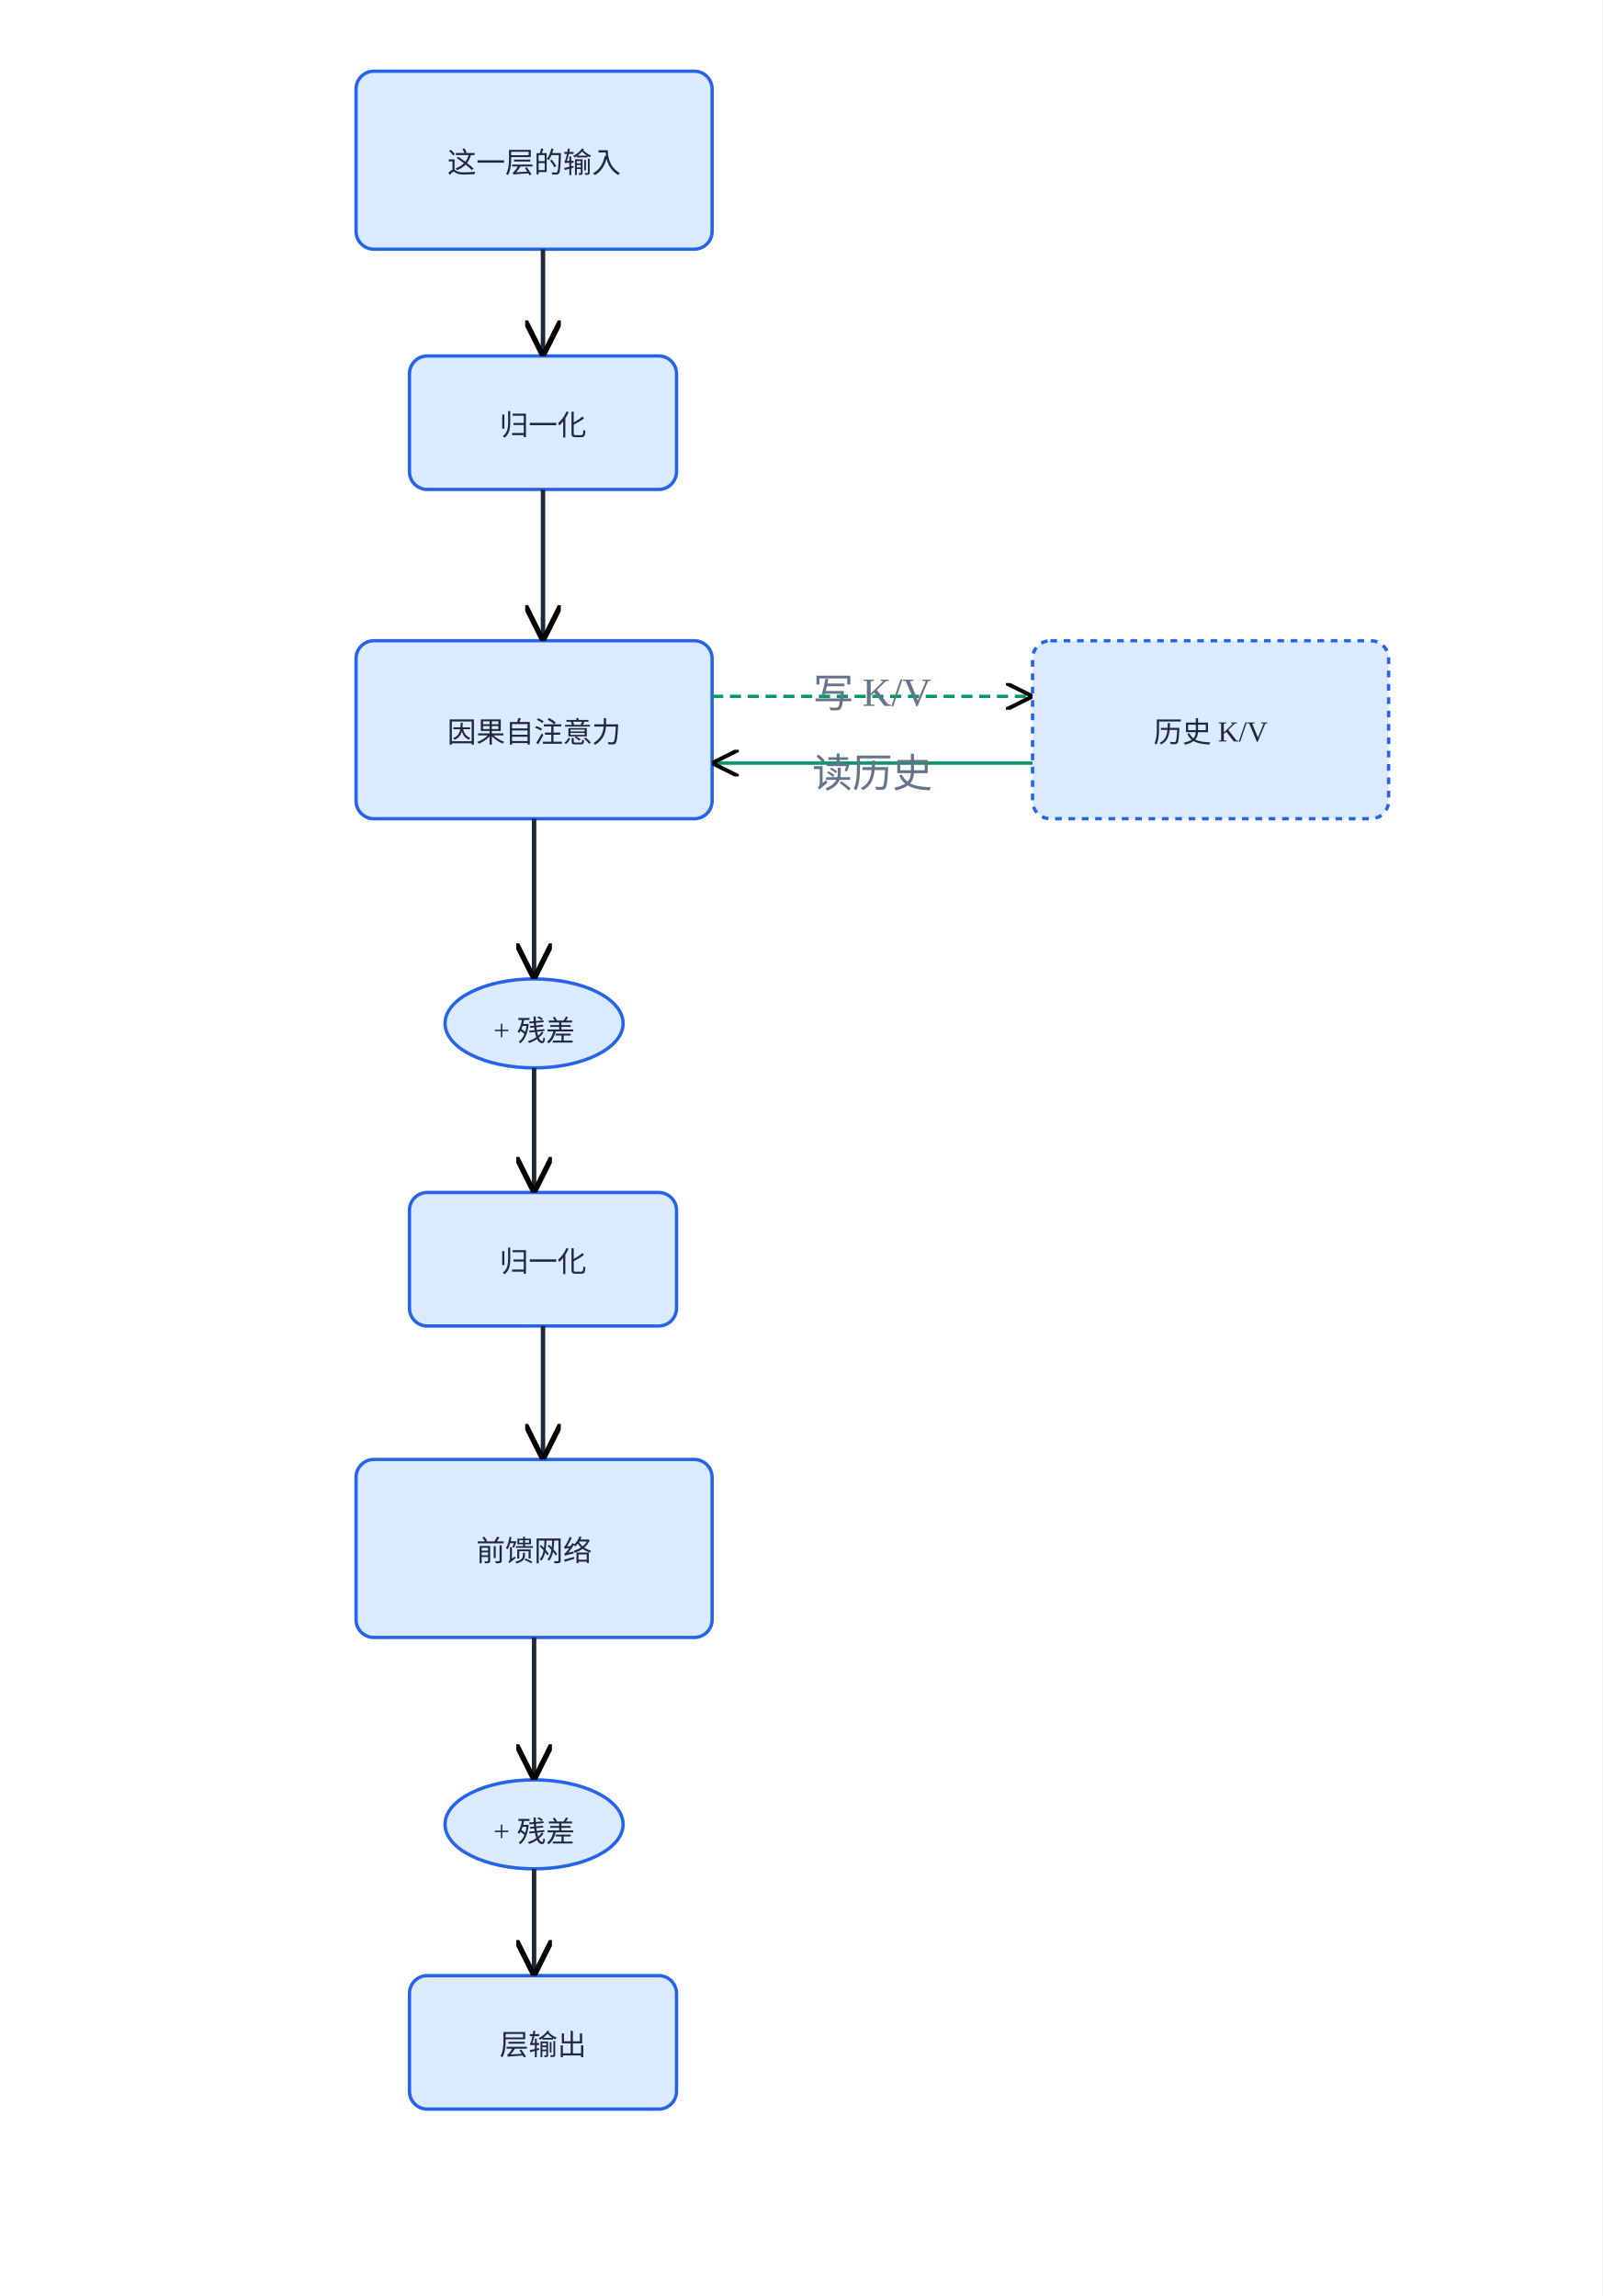
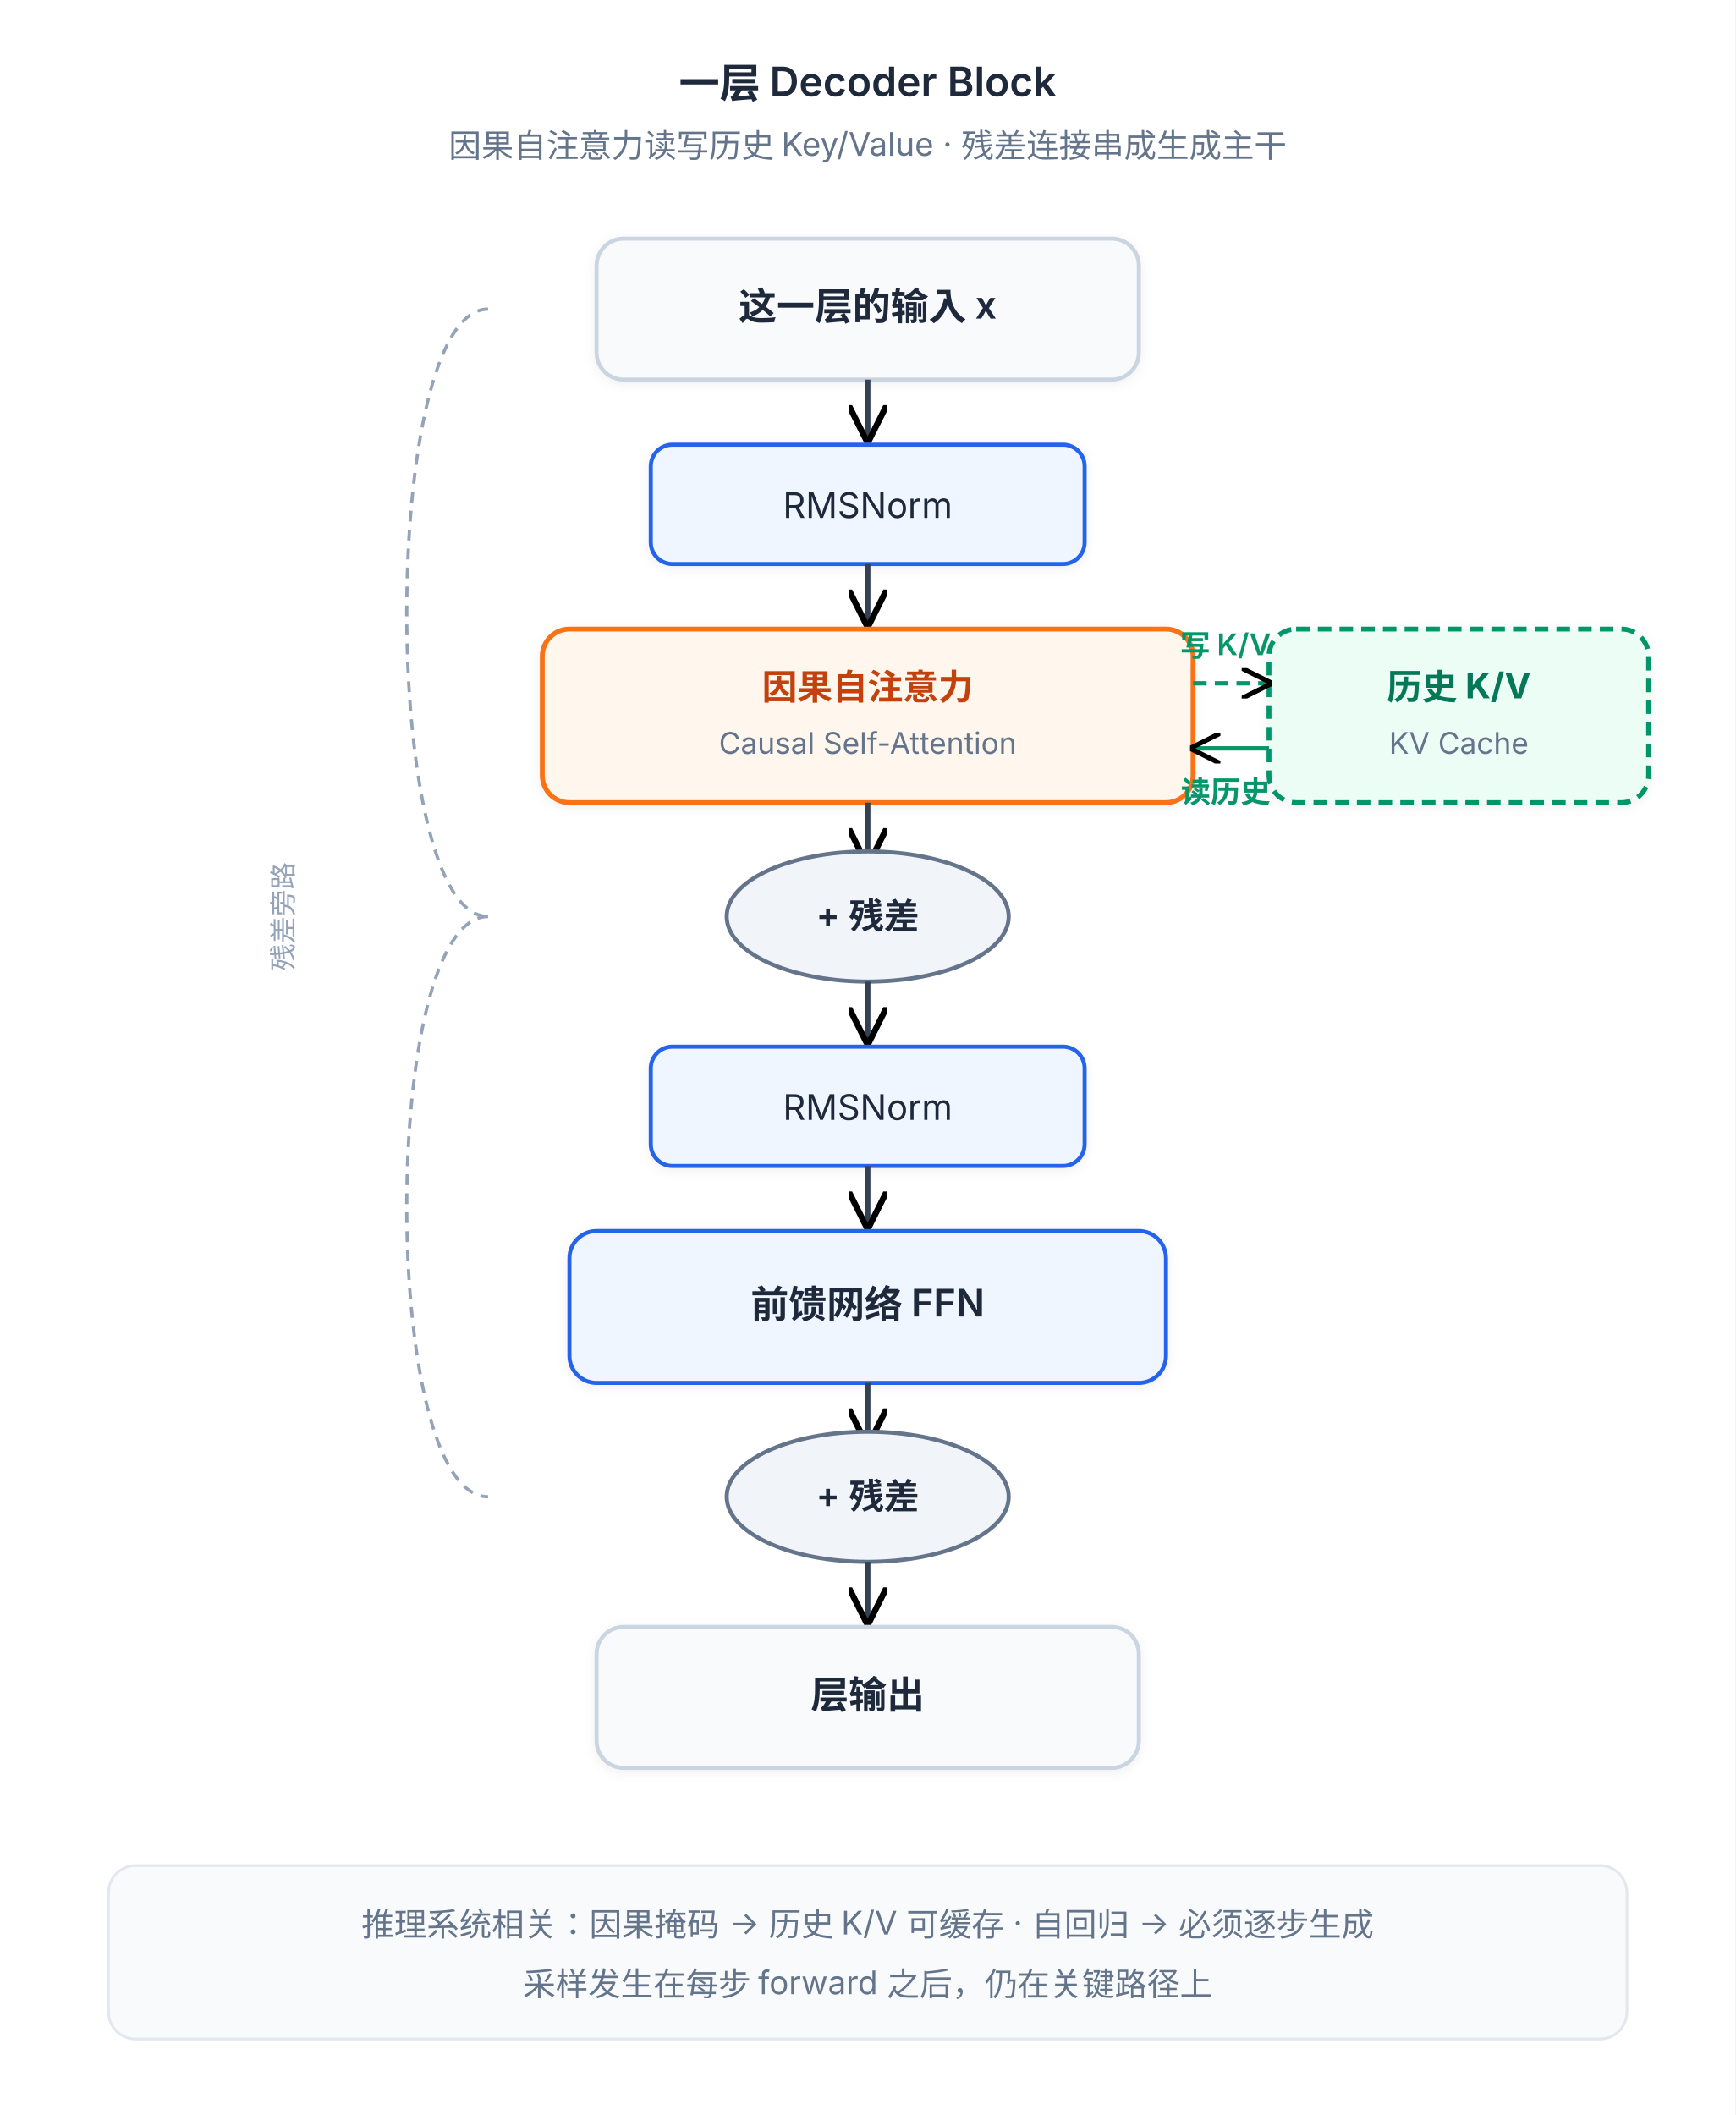
- <svg xmlns="http://www.w3.org/2000/svg" width="720" height="1032" viewBox="0 0 720 1032" data-drawio="PG14R3JhcGhNb2RlbCBkeD0iMTEyMCIgZHk9IjcyMCIgZ3JpZD0iMSIgZ3JpZFNpemU9IjgiIGd1aWRlcz0iMSIgdG9vbHRpcHM9IjEiIGNvbm5lY3Q9IjEiIGFycm93cz0iMSIgZm9sZD0iMSIgcGFnZT0iMSIgcGFnZVNjYWxlPSIxIiBwYWdlV2lkdGg9IjcyMCIgcGFnZUhlaWdodD0iMTAzMiIgbWF0aD0iMSIgYmFja2dyb3VuZD0iI0ZGRkZGRiI+PHJvb3Q+PG14Q2VsbCBpZD0iMCIvPjxteENlbGwgaWQ9IjEiIHBhcmVudD0iMCIvPjxteENlbGwgaWQ9IjIiIHZhbHVlPSLov5nkuIDlsYLnmoTovpPlhaUiIHN0eWxlPSJyb3VuZGVkPTE7YXJjU2l6ZT04O2h0bWw9MTt3aGl0ZVNwYWNlPXdyYXA7ZmlsbENvbG9yPSNEQkVBRkU7c3Ryb2tlQ29sb3I9IzI1NjNFQjtzdHJva2VXaWR0aD0xLjU7Zm9udENvbG9yPSMxRTI5M0I7Zm9udFNpemU9MTM7Zm9udEZhbWlseT1UaW1lcyBOZXcgUm9tYW4sU2ltU3VuO3ZlcnRpY2FsQWxpZ249bWlkZGxlO2FsaWduPWNlbnRlciIgdmVydGV4PSIxIiBwYXJlbnQ9IjEiPjxteEdlb21ldHJ5IHg9IjE2MCIgeT0iMzIiIHdpZHRoPSIxNjAiIGhlaWdodD0iODAiIGFzPSJnZW9tZXRyeSIvPjwvbXhDZWxsPjxteENlbGwgaWQ9IjMiIHZhbHVlPSLlvZLkuIDljJYiIHN0eWxlPSJyb3VuZGVkPTE7YXJjU2l6ZT04O2h0bWw9MTt3aGl0ZVNwYWNlPXdyYXA7ZmlsbENvbG9yPSNEQkVBRkU7c3Ryb2tlQ29sb3I9IzI1NjNFQjtzdHJva2VXaWR0aD0xLjU7Zm9udENvbG9yPSMxRTI5M0I7Zm9udFNpemU9MTM7Zm9udEZhbWlseT1UaW1lcyBOZXcgUm9tYW4sU2ltU3VuO3ZlcnRpY2FsQWxpZ249bWlkZGxlO2FsaWduPWNlbnRlciIgdmVydGV4PSIxIiBwYXJlbnQ9IjEiPjxteEdlb21ldHJ5IHg9IjE4NCIgeT0iMTYwIiB3aWR0aD0iMTIwIiBoZWlnaHQ9IjYwIiBhcz0iZ2VvbWV0cnkiLz48L214Q2VsbD48bXhDZWxsIGlkPSI0IiB2YWx1ZT0i5Zug5p6c6Ieq5rOo5oSP5YqbIiBzdHlsZT0icm91bmRlZD0xO2FyY1NpemU9ODtodG1sPTE7d2hpdGVTcGFjZT13cmFwO2ZpbGxDb2xvcj0jREJFQUZFO3N0cm9rZUNvbG9yPSMyNTYzRUI7c3Ryb2tlV2lkdGg9MS41O2ZvbnRDb2xvcj0jMUUyOTNCO2ZvbnRTaXplPTEzO2ZvbnRGYW1pbHk9VGltZXMgTmV3IFJvbWFuLFNpbVN1bjt2ZXJ0aWNhbEFsaWduPW1pZGRsZTthbGlnbj1jZW50ZXIiIHZlcnRleD0iMSIgcGFyZW50PSIxIj48bXhHZW9tZXRyeSB4PSIxNjAiIHk9IjI4OCIgd2lkdGg9IjE2MCIgaGVpZ2h0PSI4MCIgYXM9Imdlb21ldHJ5Ii8+PC9teENlbGw+PG14Q2VsbCBpZD0iNSIgdmFsdWU9Iisg5q6L5beuIiBzdHlsZT0iZWxsaXBzZTtodG1sPTE7d2hpdGVTcGFjZT13cmFwO2ZpbGxDb2xvcj0jREJFQUZFO3N0cm9rZUNvbG9yPSMyNTYzRUI7c3Ryb2tlV2lkdGg9MS41O2ZvbnRDb2xvcj0jMUUyOTNCO2ZvbnRTaXplPTEzO2ZvbnRGYW1pbHk9VGltZXMgTmV3IFJvbWFuLFNpbVN1bjt2ZXJ0aWNhbEFsaWduPW1pZGRsZTthbGlnbj1jZW50ZXIiIHZlcnRleD0iMSIgcGFyZW50PSIxIj48bXhHZW9tZXRyeSB4PSIyMDAiIHk9IjQ0MCIgd2lkdGg9IjgwIiBoZWlnaHQ9IjQwIiBhcz0iZ2VvbWV0cnkiLz48L214Q2VsbD48bXhDZWxsIGlkPSI2IiB2YWx1ZT0i5b2S5LiA5YyWIiBzdHlsZT0icm91bmRlZD0xO2FyY1NpemU9ODtodG1sPTE7d2hpdGVTcGFjZT13cmFwO2ZpbGxDb2xvcj0jREJFQUZFO3N0cm9rZUNvbG9yPSMyNTYzRUI7c3Ryb2tlV2lkdGg9MS41O2ZvbnRDb2xvcj0jMUUyOTNCO2ZvbnRTaXplPTEzO2ZvbnRGYW1pbHk9VGltZXMgTmV3IFJvbWFuLFNpbVN1bjt2ZXJ0aWNhbEFsaWduPW1pZGRsZTthbGlnbj1jZW50ZXIiIHZlcnRleD0iMSIgcGFyZW50PSIxIj48bXhHZW9tZXRyeSB4PSIxODQiIHk9IjUzNiIgd2lkdGg9IjEyMCIgaGVpZ2h0PSI2MCIgYXM9Imdlb21ldHJ5Ii8+PC9teENlbGw+PG14Q2VsbCBpZD0iNyIgdmFsdWU9IuWJjemmiOe9kee7nCIgc3R5bGU9InJvdW5kZWQ9MTthcmNTaXplPTg7aHRtbD0xO3doaXRlU3BhY2U9d3JhcDtmaWxsQ29sb3I9I0RCRUFGRTtzdHJva2VDb2xvcj0jMjU2M0VCO3N0cm9rZVdpZHRoPTEuNTtmb250Q29sb3I9IzFFMjkzQjtmb250U2l6ZT0xMztmb250RmFtaWx5PVRpbWVzIE5ldyBSb21hbixTaW1TdW47dmVydGljYWxBbGlnbj1taWRkbGU7YWxpZ249Y2VudGVyIiB2ZXJ0ZXg9IjEiIHBhcmVudD0iMSI+PG14R2VvbWV0cnkgeD0iMTYwIiB5PSI2NTYiIHdpZHRoPSIxNjAiIGhlaWdodD0iODAiIGFzPSJnZW9tZXRyeSIvPjwvbXhDZWxsPjxteENlbGwgaWQ9IjgiIHZhbHVlPSIrIOaui+W3riIgc3R5bGU9ImVsbGlwc2U7aHRtbD0xO3doaXRlU3BhY2U9d3JhcDtmaWxsQ29sb3I9I0RCRUFGRTtzdHJva2VDb2xvcj0jMjU2M0VCO3N0cm9rZVdpZHRoPTEuNTtmb250Q29sb3I9IzFFMjkzQjtmb250U2l6ZT0xMztmb250RmFtaWx5PVRpbWVzIE5ldyBSb21hbixTaW1TdW47dmVydGljYWxBbGlnbj1taWRkbGU7YWxpZ249Y2VudGVyIiB2ZXJ0ZXg9IjEiIHBhcmVudD0iMSI+PG14R2VvbWV0cnkgeD0iMjAwIiB5PSI4MDAiIHdpZHRoPSI4MCIgaGVpZ2h0PSI0MCIgYXM9Imdlb21ldHJ5Ii8+PC9teENlbGw+PG14Q2VsbCBpZD0iOSIgdmFsdWU9IuWxgui+k+WHuiIgc3R5bGU9InJvdW5kZWQ9MTthcmNTaXplPTg7aHRtbD0xO3doaXRlU3BhY2U9d3JhcDtmaWxsQ29sb3I9I0RCRUFGRTtzdHJva2VDb2xvcj0jMjU2M0VCO3N0cm9rZVdpZHRoPTEuNTtmb250Q29sb3I9IzFFMjkzQjtmb250U2l6ZT0xMztmb250RmFtaWx5PVRpbWVzIE5ldyBSb21hbixTaW1TdW47dmVydGljYWxBbGlnbj1taWRkbGU7YWxpZ249Y2VudGVyIiB2ZXJ0ZXg9IjEiIHBhcmVudD0iMSI+PG14R2VvbWV0cnkgeD0iMTg0IiB5PSI4ODgiIHdpZHRoPSIxMjAiIGhlaWdodD0iNjAiIGFzPSJnZW9tZXRyeSIvPjwvbXhDZWxsPjxteENlbGwgaWQ9IjEwIiB2YWx1ZT0i5Y6G5Y+yIEsvViIgc3R5bGU9InJvdW5kZWQ9MTthcmNTaXplPTg7ZGFzaGVkPTE7aHRtbD0xO3doaXRlU3BhY2U9d3JhcDtmaWxsQ29sb3I9I0RCRUFGRTtzdHJva2VDb2xvcj0jMjU2M0VCO3N0cm9rZVdpZHRoPTEuNTtmb250Q29sb3I9IzFFMjkzQjtmb250U2l6ZT0xMztmb250RmFtaWx5PVRpbWVzIE5ldyBSb21hbixTaW1TdW47dmVydGljYWxBbGlnbj1taWRkbGU7YWxpZ249Y2VudGVyIiB2ZXJ0ZXg9IjEiIHBhcmVudD0iMSI+PG14R2VvbWV0cnkgeD0iNDY0IiB5PSIyODgiIHdpZHRoPSIxNjAiIGhlaWdodD0iODAiIGFzPSJnZW9tZXRyeSIvPjwvbXhDZWxsPjxteENlbGwgaWQ9IjExIiB2YWx1ZT0iIiBzdHlsZT0iZWRnZVN0eWxlPW9ydGhvZ29uYWxFZGdlU3R5bGU7cm91bmRlZD0wO29ydGhvZ29uYWxMb29wPTE7amV0dHlTaXplPWF1dG87aHRtbD0xO3N0cm9rZUNvbG9yPSMxRTI5M0I7c3Ryb2tlV2lkdGg9MjtlbmRBcnJvdz1vcGVuO2VuZEZpbGw9MDtlbmRTaXplPTEyO2V4aXRYPTAuNTI1O2V4aXRZPTE7ZXhpdER4PTA7ZXhpdER5PTA7ZW50cnlYPTAuNTtlbnRyeVk9MDtlbnRyeUR4PTA7ZW50cnlEeT0wO2p1bXBTdHlsZT1hcmM7anVtcFNpemU9OCIgZWRnZT0iMSIgcGFyZW50PSIxIiBzb3VyY2U9IjIiIHRhcmdldD0iMyI+PG14R2VvbWV0cnkgcmVsYXRpdmU9IjEiIGFzPSJnZW9tZXRyeSI+PC9teEdlb21ldHJ5PjwvbXhDZWxsPjxteENlbGwgaWQ9IjEyIiB2YWx1ZT0iIiBzdHlsZT0iZWRnZVN0eWxlPW9ydGhvZ29uYWxFZGdlU3R5bGU7cm91bmRlZD0wO29ydGhvZ29uYWxMb29wPTE7amV0dHlTaXplPWF1dG87aHRtbD0xO3N0cm9rZUNvbG9yPSMxRTI5M0I7c3Ryb2tlV2lkdGg9MjtlbmRBcnJvdz1vcGVuO2VuZEZpbGw9MDtlbmRTaXplPTEyO2V4aXRYPTAuNTtleGl0WT0xO2V4aXREeD0wO2V4aXREeT0wO2VudHJ5WD0wLjUyNTtlbnRyeVk9MDtlbnRyeUR4PTA7ZW50cnlEeT0wO2p1bXBTdHlsZT1hcmM7anVtcFNpemU9OCIgZWRnZT0iMSIgcGFyZW50PSIxIiBzb3VyY2U9IjMiIHRhcmdldD0iNCI+PG14R2VvbWV0cnkgcmVsYXRpdmU9IjEiIGFzPSJnZW9tZXRyeSI+PC9teEdlb21ldHJ5PjwvbXhDZWxsPjxteENlbGwgaWQ9IjEzIiB2YWx1ZT0iIiBzdHlsZT0iZWRnZVN0eWxlPW9ydGhvZ29uYWxFZGdlU3R5bGU7cm91bmRlZD0wO29ydGhvZ29uYWxMb29wPTE7amV0dHlTaXplPWF1dG87aHRtbD0xO3N0cm9rZUNvbG9yPSMxRTI5M0I7c3Ryb2tlV2lkdGg9MjtlbmRBcnJvdz1vcGVuO2VuZEZpbGw9MDtlbmRTaXplPTEyO2V4aXRYPTAuNTtleGl0WT0xO2V4aXREeD0wO2V4aXREeT0wO2VudHJ5WD0wLjU7ZW50cnlZPTA7ZW50cnlEeD0wO2VudHJ5RHk9MDtqdW1wU3R5bGU9YXJjO2p1bXBTaXplPTgiIGVkZ2U9IjEiIHBhcmVudD0iMSIgc291cmNlPSI0IiB0YXJnZXQ9IjUiPjxteEdlb21ldHJ5IHJlbGF0aXZlPSIxIiBhcz0iZ2VvbWV0cnkiPjwvbXhHZW9tZXRyeT48L214Q2VsbD48bXhDZWxsIGlkPSIxNCIgdmFsdWU9IiIgc3R5bGU9ImVkZ2VTdHlsZT1vcnRob2dvbmFsRWRnZVN0eWxlO3JvdW5kZWQ9MDtvcnRob2dvbmFsTG9vcD0xO2pldHR5U2l6ZT1hdXRvO2h0bWw9MTtzdHJva2VDb2xvcj0jMUUyOTNCO3N0cm9rZVdpZHRoPTI7ZW5kQXJyb3c9b3BlbjtlbmRGaWxsPTA7ZW5kU2l6ZT0xMjtleGl0WD0wLjU7ZXhpdFk9MTtleGl0RHg9MDtleGl0RHk9MDtlbnRyeVg9MC40NjY3O2VudHJ5WT0wO2VudHJ5RHg9MDtlbnRyeUR5PTA7anVtcFN0eWxlPWFyYztqdW1wU2l6ZT04IiBlZGdlPSIxIiBwYXJlbnQ9IjEiIHNvdXJjZT0iNSIgdGFyZ2V0PSI2Ij48bXhHZW9tZXRyeSByZWxhdGl2ZT0iMSIgYXM9Imdlb21ldHJ5Ij48L214R2VvbWV0cnk+PC9teENlbGw+PG14Q2VsbCBpZD0iMTUiIHZhbHVlPSIiIHN0eWxlPSJlZGdlU3R5bGU9b3J0aG9nb25hbEVkZ2VTdHlsZTtyb3VuZGVkPTA7b3J0aG9nb25hbExvb3A9MTtqZXR0eVNpemU9YXV0bztodG1sPTE7c3Ryb2tlQ29sb3I9IzFFMjkzQjtzdHJva2VXaWR0aD0yO2VuZEFycm93PW9wZW47ZW5kRmlsbD0wO2VuZFNpemU9MTI7ZXhpdFg9MC41O2V4aXRZPTE7ZXhpdER4PTA7ZXhpdER5PTA7ZW50cnlYPTAuNTI1O2VudHJ5WT0wO2VudHJ5RHg9MDtlbnRyeUR5PTA7anVtcFN0eWxlPWFyYztqdW1wU2l6ZT04IiBlZGdlPSIxIiBwYXJlbnQ9IjEiIHNvdXJjZT0iNiIgdGFyZ2V0PSI3Ij48bXhHZW9tZXRyeSByZWxhdGl2ZT0iMSIgYXM9Imdlb21ldHJ5Ij48L214R2VvbWV0cnk+PC9teENlbGw+PG14Q2VsbCBpZD0iMTYiIHZhbHVlPSIiIHN0eWxlPSJlZGdlU3R5bGU9b3J0aG9nb25hbEVkZ2VTdHlsZTtyb3VuZGVkPTA7b3J0aG9nb25hbExvb3A9MTtqZXR0eVNpemU9YXV0bztodG1sPTE7c3Ryb2tlQ29sb3I9IzFFMjkzQjtzdHJva2VXaWR0aD0yO2VuZEFycm93PW9wZW47ZW5kRmlsbD0wO2VuZFNpemU9MTI7ZXhpdFg9MC41O2V4aXRZPTE7ZXhpdER4PTA7ZXhpdER5PTA7ZW50cnlYPTAuNTtlbnRyeVk9MDtlbnRyeUR4PTA7ZW50cnlEeT0wO2p1bXBTdHlsZT1hcmM7anVtcFNpemU9OCIgZWRnZT0iMSIgcGFyZW50PSIxIiBzb3VyY2U9IjciIHRhcmdldD0iOCI+PG14R2VvbWV0cnkgcmVsYXRpdmU9IjEiIGFzPSJnZW9tZXRyeSI+PC9teEdlb21ldHJ5PjwvbXhDZWxsPjxteENlbGwgaWQ9IjE3IiB2YWx1ZT0iIiBzdHlsZT0iZWRnZVN0eWxlPW9ydGhvZ29uYWxFZGdlU3R5bGU7cm91bmRlZD0wO29ydGhvZ29uYWxMb29wPTE7amV0dHlTaXplPWF1dG87aHRtbD0xO3N0cm9rZUNvbG9yPSMxRTI5M0I7c3Ryb2tlV2lkdGg9MjtlbmRBcnJvdz1vcGVuO2VuZEZpbGw9MDtlbmRTaXplPTEyO2V4aXRYPTAuNTtleGl0WT0xO2V4aXREeD0wO2V4aXREeT0wO2VudHJ5WD0wLjQ2Njc7ZW50cnlZPTA7ZW50cnlEeD0wO2VudHJ5RHk9MDtqdW1wU3R5bGU9YXJjO2p1bXBTaXplPTgiIGVkZ2U9IjEiIHBhcmVudD0iMSIgc291cmNlPSI4IiB0YXJnZXQ9IjkiPjxteEdlb21ldHJ5IHJlbGF0aXZlPSIxIiBhcz0iZ2VvbWV0cnkiPjwvbXhHZW9tZXRyeT48L214Q2VsbD48bXhDZWxsIGlkPSIxOCIgdmFsdWU9IiIgc3R5bGU9ImVkZ2VTdHlsZT1vcnRob2dvbmFsRWRnZVN0eWxlO3JvdW5kZWQ9MDtvcnRob2dvbmFsTG9vcD0xO2pldHR5U2l6ZT1hdXRvO2h0bWw9MTtzdHJva2VDb2xvcj0jMDU5NjY5O3N0cm9rZVdpZHRoPTEuNTtlbmRBcnJvdz1vcGVuO2VuZEZpbGw9MDtlbmRTaXplPTEyO2V4aXRYPTE7ZXhpdFk9MC4zMTI1O2V4aXREeD0wO2V4aXREeT0wO2VudHJ5WD0wO2VudHJ5WT0wLjMxMjU7ZW50cnlEeD0wO2VudHJ5RHk9MDtkYXNoZWQ9MTtkYXNoUGF0dGVybj01IDM7anVtcFN0eWxlPWFyYztqdW1wU2l6ZT04IiBlZGdlPSIxIiBwYXJlbnQ9IjEiIHNvdXJjZT0iNCIgdGFyZ2V0PSIxMCI+PG14R2VvbWV0cnkgcmVsYXRpdmU9IjEiIGFzPSJnZW9tZXRyeSI+PC9teEdlb21ldHJ5PjwvbXhDZWxsPjxteENlbGwgaWQ9IjE5IiB2YWx1ZT0i5YaZIEsvViIgc3R5bGU9ImVkZ2VMYWJlbDtodG1sPTE7YWxpZ249Y2VudGVyO3ZlcnRpY2FsQWxpZ249bWlkZGxlO2ZvbnRTaXplPTE4O2ZvbnRDb2xvcj0jNjQ3NDhCO2ZvbnRGYW1pbHk9VGltZXMgTmV3IFJvbWFuLFNpbVN1bjsiIHZlcnRleD0iMSIgY29ubmVjdGFibGU9IjAiIHBhcmVudD0iMTgiPjxteEdlb21ldHJ5IHg9IjAuNSIgcmVsYXRpdmU9IjEiIGFzPSJnZW9tZXRyeSI+PG14UG9pbnQgeD0iMCIgeT0iLTE4IiBhcz0ib2Zmc2V0Ii8+PC9teEdlb21ldHJ5PjwvbXhDZWxsPjxteENlbGwgaWQ9IjIwIiB2YWx1ZT0iIiBzdHlsZT0iZWRnZVN0eWxlPW9ydGhvZ29uYWxFZGdlU3R5bGU7cm91bmRlZD0wO29ydGhvZ29uYWxMb29wPTE7amV0dHlTaXplPWF1dG87aHRtbD0xO3N0cm9rZUNvbG9yPSMwNTk2Njk7c3Ryb2tlV2lkdGg9MS41O2VuZEFycm93PW9wZW47ZW5kRmlsbD0wO2VuZFNpemU9MTI7ZXhpdFg9MDtleGl0WT0wLjY4NzU7ZXhpdER4PTA7ZXhpdER5PTA7ZW50cnlYPTE7ZW50cnlZPTAuNjg3NTtlbnRyeUR4PTA7ZW50cnlEeT0wO2p1bXBTdHlsZT1hcmM7anVtcFNpemU9OCIgZWRnZT0iMSIgcGFyZW50PSIxIiBzb3VyY2U9IjEwIiB0YXJnZXQ9IjQiPjxteEdlb21ldHJ5IHJlbGF0aXZlPSIxIiBhcz0iZ2VvbWV0cnkiPjwvbXhHZW9tZXRyeT48L214Q2VsbD48bXhDZWxsIGlkPSIyMSIgdmFsdWU9Iuivu+WOhuWPsiIgc3R5bGU9ImVkZ2VMYWJlbDtodG1sPTE7YWxpZ249Y2VudGVyO3ZlcnRpY2FsQWxpZ249bWlkZGxlO2ZvbnRTaXplPTE4O2ZvbnRDb2xvcj0jNjQ3NDhCO2ZvbnRGYW1pbHk9VGltZXMgTmV3IFJvbWFuLFNpbVN1bjsiIHZlcnRleD0iMSIgY29ubmVjdGFibGU9IjAiIHBhcmVudD0iMjAiPjxteEdlb21ldHJ5IHg9IjAuNSIgcmVsYXRpdmU9IjEiIGFzPSJnZW9tZXRyeSI+PG14UG9pbnQgeD0iMCIgeT0iMTgiIGFzPSJvZmZzZXQiLz48L214R2VvbWV0cnk+PC9teENlbGw+PC9yb290PjwvbXhHcmFwaE1vZGVsPg==">
+ <svg xmlns="http://www.w3.org/2000/svg" width="640" height="780" viewBox="0 0 640 780" role="img" aria-label="一层 decoder 结构：归一化、因果自注意力、前馈，以及读写历史 K/V">
  <defs>
-     <marker id="arrow-block" viewBox="0 0 10 10" refX="10" refY="5" markerWidth="8" markerHeight="8" orient="auto-start-reverse">
-       <path d="M 0 0 L 10 5 L 0 10 Z" fill="currentColor" />
+     <marker id="arrow" viewBox="0 0 10 10" refX="9" refY="5" markerWidth="7" markerHeight="7" orient="auto-start-reverse">
+       <path d="M 0 0 L 10 5 L 0 10" fill="none" stroke="currentColor" stroke-width="1.6" stroke-linejoin="round" />
    </marker>
-     <marker id="arrow-open" viewBox="0 0 10 10" refX="10" refY="5" markerWidth="8" markerHeight="8" orient="auto-start-reverse">
-       <path d="M 0 0 L 10 5 L 0 10" fill="none" stroke="currentColor" stroke-width="1.5" />
-     </marker>
-     <marker id="arrow-classic" viewBox="0 0 10 10" refX="10" refY="5" markerWidth="8" markerHeight="8" orient="auto-start-reverse">
-       <path d="M 0 0 L 10 5 L 0 10 L 3 5 Z" fill="currentColor" />
-     </marker>
-     <marker id="arrow-diamond" viewBox="0 0 12 12" refX="12" refY="6" markerWidth="10" markerHeight="10" orient="auto-start-reverse">
-       <path d="M 0 6 L 6 0 L 12 6 L 6 12 Z" fill="currentColor" />
-     </marker>
+     <filter id="shadow" x="-8%" y="-8%" width="116%" height="120%">
+       <feDropShadow dx="0" dy="1" stdDeviation="2" flood-color="#0f172a" flood-opacity="0.06" />
+     </filter>
  </defs>
-   <rect width="100%" height="100%" fill="#FFFFFF" />
-   <rect x="160" y="32" width="160" height="80" rx="8" fill="#DBEAFE" stroke="#2563EB" stroke-width="1.5" />
-   <text x="240" y="72" text-anchor="middle" dominant-baseline="central" font-family="Times New Roman,SimSun" font-size="13" fill="#1E293B">这一层的输入</text>
-   <rect x="184" y="160" width="120" height="60" rx="8" fill="#DBEAFE" stroke="#2563EB" stroke-width="1.5" />
-   <text x="244" y="190" text-anchor="middle" dominant-baseline="central" font-family="Times New Roman,SimSun" font-size="13" fill="#1E293B">归一化</text>
-   <rect x="160" y="288" width="160" height="80" rx="8" fill="#DBEAFE" stroke="#2563EB" stroke-width="1.5" />
-   <text x="240" y="328" text-anchor="middle" dominant-baseline="central" font-family="Times New Roman,SimSun" font-size="13" fill="#1E293B">因果自注意力</text>
-   <ellipse cx="240" cy="460" rx="40" ry="20" fill="#DBEAFE" stroke="#2563EB" stroke-width="1.5" />
-   <text x="240" y="460" text-anchor="middle" dominant-baseline="central" font-family="Times New Roman,SimSun" font-size="13" fill="#1E293B">+ 残差</text>
-   <rect x="184" y="536" width="120" height="60" rx="8" fill="#DBEAFE" stroke="#2563EB" stroke-width="1.5" />
-   <text x="244" y="566" text-anchor="middle" dominant-baseline="central" font-family="Times New Roman,SimSun" font-size="13" fill="#1E293B">归一化</text>
-   <rect x="160" y="656" width="160" height="80" rx="8" fill="#DBEAFE" stroke="#2563EB" stroke-width="1.5" />
-   <text x="240" y="696" text-anchor="middle" dominant-baseline="central" font-family="Times New Roman,SimSun" font-size="13" fill="#1E293B">前馈网络</text>
-   <ellipse cx="240" cy="820" rx="40" ry="20" fill="#DBEAFE" stroke="#2563EB" stroke-width="1.5" />
-   <text x="240" y="820" text-anchor="middle" dominant-baseline="central" font-family="Times New Roman,SimSun" font-size="13" fill="#1E293B">+ 残差</text>
-   <rect x="184" y="888" width="120" height="60" rx="8" fill="#DBEAFE" stroke="#2563EB" stroke-width="1.5" />
-   <text x="244" y="918" text-anchor="middle" dominant-baseline="central" font-family="Times New Roman,SimSun" font-size="13" fill="#1E293B">层输出</text>
-   <rect x="464" y="288" width="160" height="80" rx="8" fill="#DBEAFE" stroke="#2563EB" stroke-width="1.5" stroke-dasharray="3 3" />
-   <text x="544" y="328" text-anchor="middle" dominant-baseline="central" font-family="Times New Roman,SimSun" font-size="13" fill="#1E293B">历史 K/V</text>
-   <line x1="244" y1="112" x2="244" y2="160" stroke="#1E293B" stroke-width="2" marker-end="url(#arrow-open)" style="color: #1E293B" fill="none" />
-   <line x1="244" y1="220" x2="244" y2="288" stroke="#1E293B" stroke-width="2" marker-end="url(#arrow-open)" style="color: #1E293B" fill="none" />
-   <line x1="240" y1="368" x2="240" y2="440" stroke="#1E293B" stroke-width="2" marker-end="url(#arrow-open)" style="color: #1E293B" fill="none" />
-   <path d="M 240 480 L 240 508 L 240 508 L 240 536" stroke="#1E293B" stroke-width="2" marker-end="url(#arrow-open)" style="color: #1E293B" fill="none" />
-   <line x1="244" y1="596" x2="244" y2="656" stroke="#1E293B" stroke-width="2" marker-end="url(#arrow-open)" style="color: #1E293B" fill="none" />
-   <line x1="240" y1="736" x2="240" y2="800" stroke="#1E293B" stroke-width="2" marker-end="url(#arrow-open)" style="color: #1E293B" fill="none" />
-   <path d="M 240 840 L 240 864 L 240 864 L 240 888" stroke="#1E293B" stroke-width="2" marker-end="url(#arrow-open)" style="color: #1E293B" fill="none" />
-   <line x1="320" y1="313" x2="464" y2="313" stroke="#059669" stroke-width="1.5" stroke-dasharray="5 3" marker-end="url(#arrow-open)" style="color: #059669" fill="none" />
-   <line x1="464" y1="343" x2="320" y2="343" stroke="#059669" stroke-width="1.5" marker-end="url(#arrow-open)" style="color: #059669" fill="none" />
-   <text x="392" y="310" text-anchor="middle" dominant-baseline="central" font-family="Times New Roman,SimSun" font-size="18" fill="#64748B">写 K/V</text>
-   <text x="392" y="346" text-anchor="middle" dominant-baseline="central" font-family="Times New Roman,SimSun" font-size="18" fill="#64748B">读历史</text>
+   <rect width="640" height="780" fill="#FFFFFF" />
+   <text x="320" y="36" text-anchor="middle" font-family="Inter, system-ui, -apple-system, 'PingFang SC', 'Microsoft YaHei', sans-serif" font-size="15" font-weight="600" fill="#1E293B">
+     一层 Decoder Block
+   </text>
+   <text x="320" y="58" text-anchor="middle" font-family="Inter, system-ui, -apple-system, 'PingFang SC', 'Microsoft YaHei', sans-serif" font-size="12" fill="#64748B">
+     因果自注意力读写历史 Key/Value · 残差连接串成生成主干
+   </text>
+   <g font-family="Inter, system-ui, -apple-system, 'PingFang SC', 'Microsoft YaHei', sans-serif">
+     <rect x="220" y="88" width="200" height="52" rx="10" fill="#F8FAFC" stroke="#CBD5E1" stroke-width="1.5" filter="url(#shadow)" />
+     <text x="320" y="118" text-anchor="middle" font-size="14" font-weight="600" fill="#1E293B">这一层的输入 x</text>
+     <line x1="320" y1="140" x2="320" y2="162" stroke="#334155" stroke-width="2" marker-end="url(#arrow)" style="color:#334155" />
+     <rect x="240" y="164" width="160" height="44" rx="8" fill="#EFF6FF" stroke="#2563EB" stroke-width="1.5" filter="url(#shadow)" />
+     <text x="320" y="191" text-anchor="middle" font-size="13" fill="#1E293B">RMSNorm</text>
+     <line x1="320" y1="208" x2="320" y2="230" stroke="#334155" stroke-width="2" marker-end="url(#arrow)" style="color:#334155" />
+     <rect x="200" y="232" width="240" height="64" rx="10" fill="#FFF7ED" stroke="#F97316" stroke-width="1.8" filter="url(#shadow)" />
+     <text x="320" y="258" text-anchor="middle" font-size="13" font-weight="700" fill="#C2410C">因果自注意力</text>
+     <text x="320" y="278" text-anchor="middle" font-size="11" fill="#64748B">Causal Self-Attention</text>
+     <line x1="320" y1="296" x2="320" y2="318" stroke="#334155" stroke-width="2" marker-end="url(#arrow)" style="color:#334155" />
+     <ellipse cx="320" cy="338" rx="52" ry="24" fill="#F1F5F9" stroke="#64748B" stroke-width="1.5" />
+     <text x="320" y="342" text-anchor="middle" font-size="13" font-weight="600" fill="#1E293B">+ 残差</text>
+     <line x1="320" y1="362" x2="320" y2="384" stroke="#334155" stroke-width="2" marker-end="url(#arrow)" style="color:#334155" />
+     <rect x="240" y="386" width="160" height="44" rx="8" fill="#EFF6FF" stroke="#2563EB" stroke-width="1.5" filter="url(#shadow)" />
+     <text x="320" y="413" text-anchor="middle" font-size="13" fill="#1E293B">RMSNorm</text>
+     <line x1="320" y1="430" x2="320" y2="452" stroke="#334155" stroke-width="2" marker-end="url(#arrow)" style="color:#334155" />
+     <rect x="210" y="454" width="220" height="56" rx="10" fill="#EFF6FF" stroke="#2563EB" stroke-width="1.5" filter="url(#shadow)" />
+     <text x="320" y="486" text-anchor="middle" font-size="14" font-weight="600" fill="#1E293B">前馈网络 FFN</text>
+     <line x1="320" y1="510" x2="320" y2="532" stroke="#334155" stroke-width="2" marker-end="url(#arrow)" style="color:#334155" />
+     <ellipse cx="320" cy="552" rx="52" ry="24" fill="#F1F5F9" stroke="#64748B" stroke-width="1.5" />
+     <text x="320" y="556" text-anchor="middle" font-size="13" font-weight="600" fill="#1E293B">+ 残差</text>
+     <line x1="320" y1="576" x2="320" y2="598" stroke="#334155" stroke-width="2" marker-end="url(#arrow)" style="color:#334155" />
+     <rect x="220" y="600" width="200" height="52" rx="10" fill="#F8FAFC" stroke="#CBD5E1" stroke-width="1.5" filter="url(#shadow)" />
+     <text x="320" y="630" text-anchor="middle" font-size="14" font-weight="600" fill="#1E293B">层输出</text>
+     <rect x="468" y="232" width="140" height="64" rx="10" fill="#ECFDF5" stroke="#059669" stroke-width="1.8" stroke-dasharray="5 3" filter="url(#shadow)" />
+     <text x="538" y="258" text-anchor="middle" font-size="13" font-weight="700" fill="#047857">历史 K/V</text>
+     <text x="538" y="278" text-anchor="middle" font-size="11" fill="#64748B">KV Cache</text>
+     <path d="M 440 252 C 456 252, 456 252, 468 252" fill="none" stroke="#059669" stroke-width="1.6" stroke-dasharray="5 3" marker-end="url(#arrow)" style="color:#059669" />
+     <text x="452" y="242" text-anchor="middle" font-size="11" font-weight="600" fill="#059669">写 K/V</text>
+     <path d="M 468 276 C 456 276, 456 276, 440 276" fill="none" stroke="#059669" stroke-width="1.6" marker-end="url(#arrow)" style="color:#059669" />
+     <text x="452" y="296" text-anchor="middle" font-size="11" font-weight="600" fill="#059669">读历史</text>
+     <path d="M 180 114 C 140 114, 140 338, 180 338" fill="none" stroke="#94A3B8" stroke-width="1.2" stroke-dasharray="4 3" />
+     <path d="M 180 338 C 140 338, 140 552, 180 552" fill="none" stroke="#94A3B8" stroke-width="1.2" stroke-dasharray="4 3" />
+     <text x="108" y="338" text-anchor="middle" font-size="10" fill="#94A3B8" transform="rotate(-90 108 338)">残差旁路</text>
+   </g>
+   <rect x="40" y="688" width="560" height="64" rx="10" fill="#F8FAFC" stroke="#E2E8F0" stroke-width="1" />
+   <text x="320" y="714" text-anchor="middle" font-family="Inter, system-ui, -apple-system, 'PingFang SC', 'Microsoft YaHei', sans-serif" font-size="12" fill="#64748B">
+     推理系统相关：因果掩码 → 历史 K/V 可缓存 · 自回归 → 必须逐步生成
+   </text>
+   <text x="320" y="736" text-anchor="middle" font-family="Inter, system-ui, -apple-system, 'PingFang SC', 'Microsoft YaHei', sans-serif" font-size="12" fill="#64748B">
+     采样发生在每步 forward 之后，仍在关键路径上
+   </text>
</svg>
